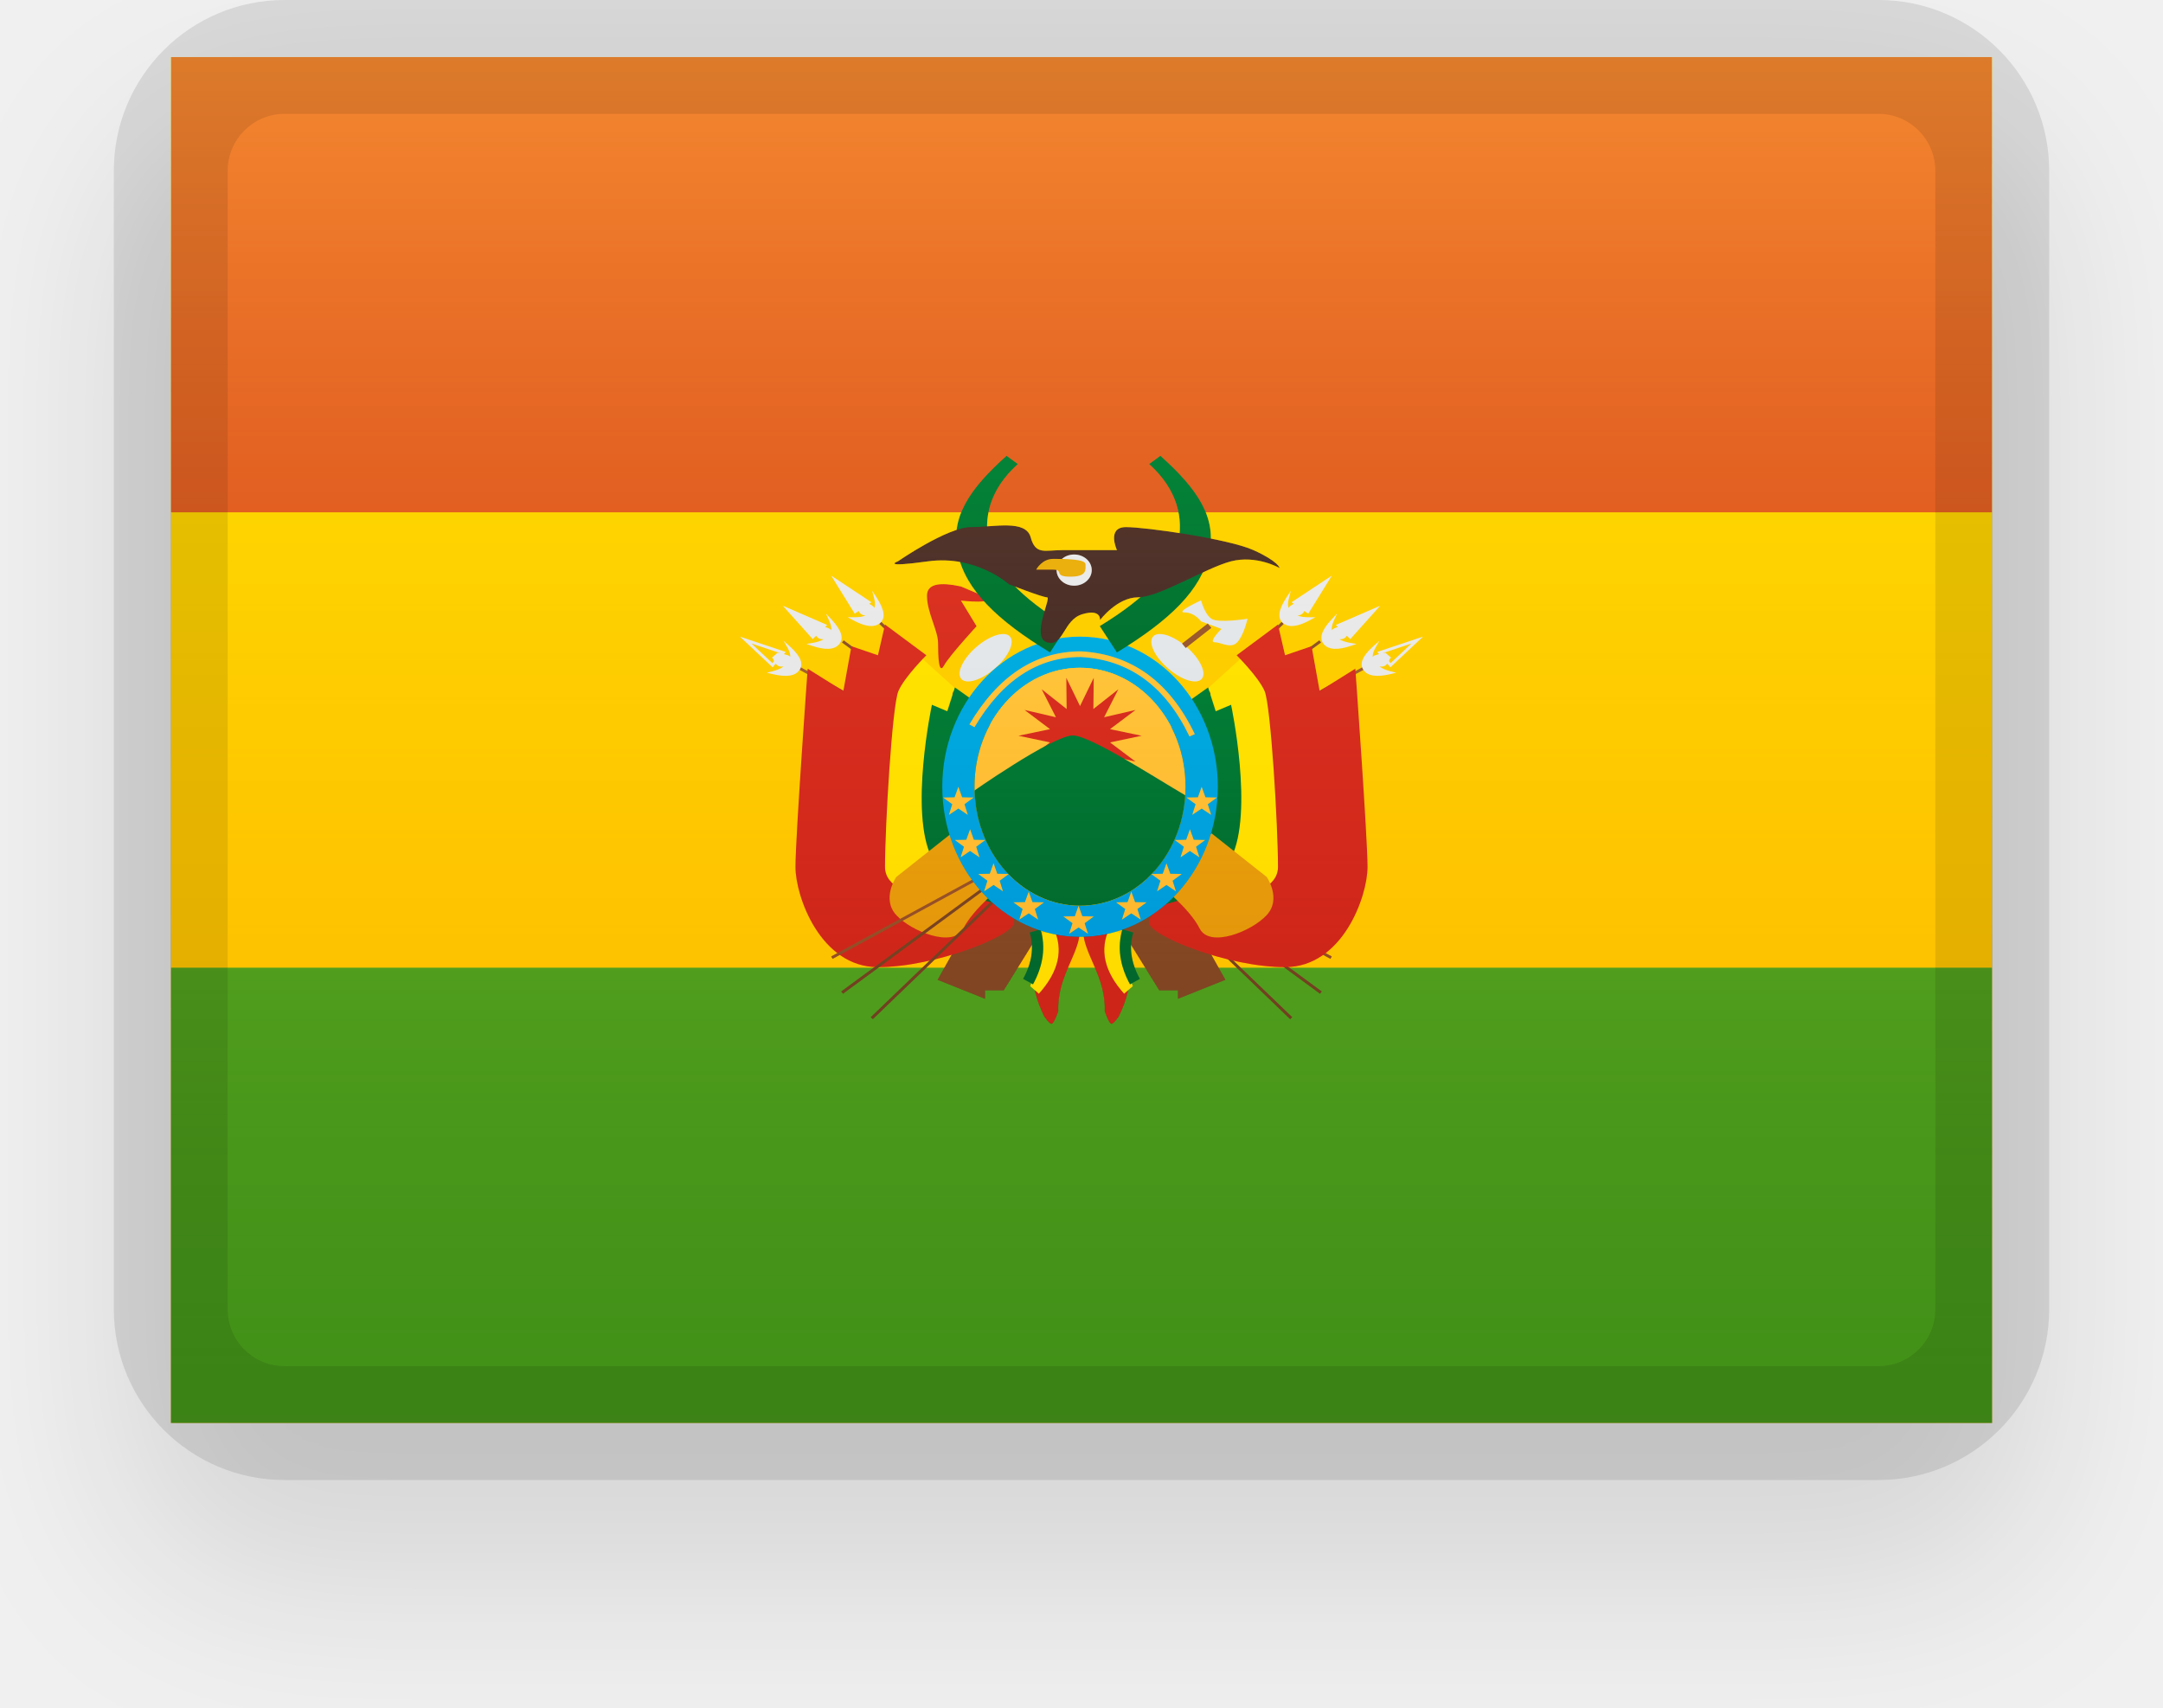
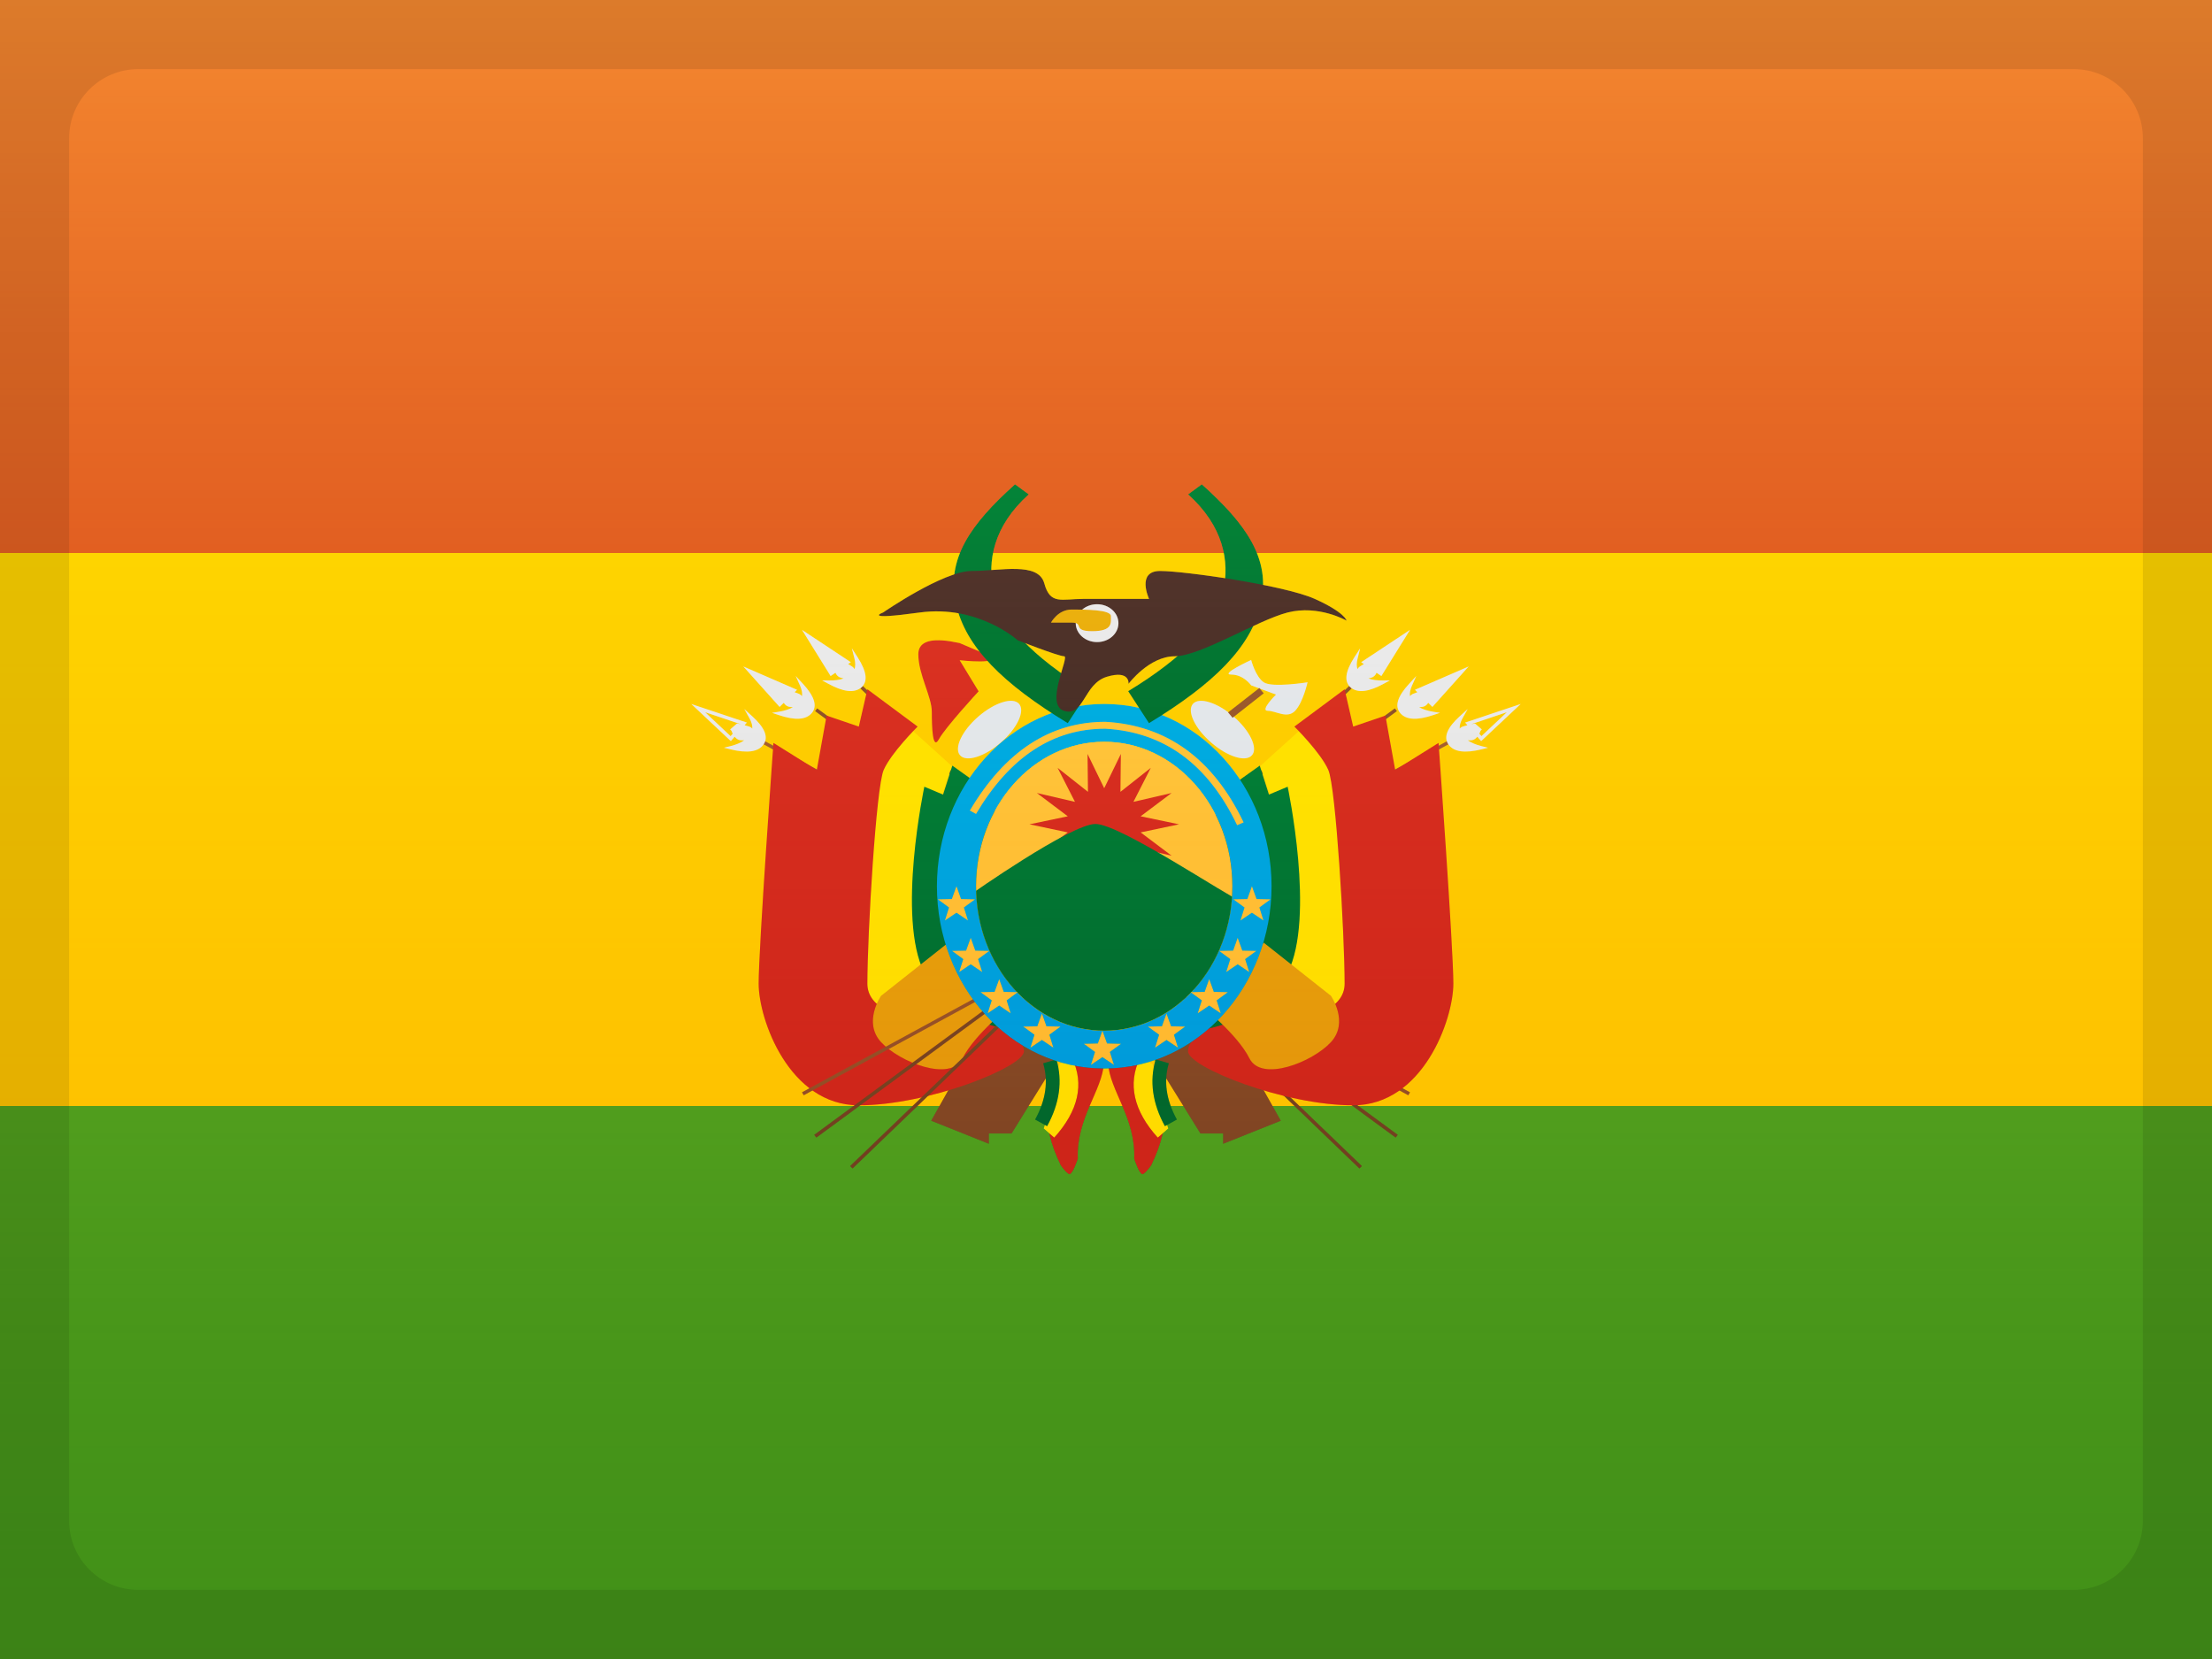
- <svg xmlns="http://www.w3.org/2000/svg" width="100%" height="100%" viewBox="0 0 38 30" fill="none">
-   <g filter="url(#filter0_d)">
-     <mask id="mask0" mask-type="alpha" maskUnits="userSpaceOnUse" x="3" y="1" width="32" height="24">
-       <rect x="3" y="1" width="32" height="24" fill="white" />
+ <svg xmlns="http://www.w3.org/2000/svg" width="100%" height="100%" viewBox="0 0 32 24" fill="none">
+   <mask id="mask0" mask-type="alpha" maskUnits="userSpaceOnUse" x="0" y="0" width="32" height="24">
+     <rect width="32" height="24" fill="white" />
+   </mask>
+   <g mask="url(#mask0)">
+     <path fill-rule="evenodd" clip-rule="evenodd" d="M0 0V24H32V0H0Z" fill="#FECA00" />
+     <mask id="mask1" mask-type="alpha" maskUnits="userSpaceOnUse" x="0" y="0" width="32" height="24">
+       <path fill-rule="evenodd" clip-rule="evenodd" d="M0 0V24H32V0H0Z" fill="white" />
    </mask>
-     <g mask="url(#mask0)">
-       <path fill-rule="evenodd" clip-rule="evenodd" d="M3 1V25H35V1H3Z" fill="#FECA00" />
-       <mask id="mask1" mask-type="alpha" maskUnits="userSpaceOnUse" x="3" y="1" width="32" height="24">
-         <path fill-rule="evenodd" clip-rule="evenodd" d="M3 1V25H35V1H3Z" fill="white" />
+     <g mask="url(#mask1)">
+       <path fill-rule="evenodd" clip-rule="evenodd" d="M0 0V8H32V0H0Z" fill="#DB501C" />
+       <path fill-rule="evenodd" clip-rule="evenodd" d="M0 16V24H32V16H0Z" fill="#5EAA22" />
+       <path d="M12.446 9.959L12.483 9.924L19.702 16.869L19.666 16.904L12.446 9.959Z" fill="#864C26" />
+       <path d="M20.221 16.417L20.19 16.457L11.791 10.287L11.822 10.248L20.221 16.417Z" fill="#864C26" />
+       <path d="M20.398 15.802L20.373 15.845L11.03 10.759L11.055 10.716L20.398 15.802Z" fill="#A05A2C" />
+       <path fill-rule="evenodd" clip-rule="evenodd" d="M11.602 9.112L12.309 9.58L12.27 9.607C12.286 9.617 12.303 9.626 12.32 9.637C12.34 9.649 12.354 9.664 12.362 9.681C12.376 9.639 12.376 9.588 12.361 9.527L12.323 9.378L12.407 9.508C12.54 9.716 12.56 9.864 12.457 9.948C12.355 10.03 12.196 10.009 11.981 9.891L11.893 9.843L11.993 9.844C12.075 9.845 12.145 9.836 12.204 9.815L12.163 9.804C12.129 9.795 12.103 9.771 12.086 9.733L12.016 9.78L11.602 9.112ZM10.753 9.641L11.531 9.979L11.496 10.014C11.514 10.02 11.533 10.027 11.553 10.035C11.575 10.044 11.591 10.056 11.602 10.072C11.609 10.027 11.599 9.977 11.574 9.92L11.511 9.779L11.617 9.893C11.784 10.075 11.829 10.217 11.742 10.318C11.656 10.417 11.495 10.423 11.263 10.344L11.168 10.312L11.267 10.296C11.348 10.283 11.416 10.261 11.47 10.231L11.428 10.227C11.392 10.224 11.362 10.204 11.338 10.168L11.278 10.227L10.753 9.641ZM10.805 10.453L10 10.184L10.573 10.722L10.628 10.658C10.655 10.692 10.687 10.71 10.723 10.71H10.766C10.715 10.745 10.649 10.773 10.569 10.793L10.472 10.817L10.569 10.841C10.808 10.899 10.967 10.879 11.044 10.773C11.122 10.665 11.065 10.527 10.882 10.361L10.767 10.257L10.842 10.391C10.872 10.446 10.886 10.495 10.883 10.54C10.871 10.525 10.854 10.514 10.831 10.508C10.811 10.502 10.791 10.496 10.772 10.491L10.805 10.453ZM10.717 10.477L10.717 10.477L10.202 10.304L10.569 10.649L10.6 10.614C10.594 10.603 10.589 10.592 10.584 10.58L10.587 10.579L10.563 10.552L10.661 10.467L10.674 10.469C10.688 10.472 10.702 10.474 10.717 10.477Z" fill="#E7E7E7" />
+       <path fill-rule="evenodd" clip-rule="evenodd" d="M13.471 16.213L14.306 14.724L15.477 15.04L14.634 16.398H14.306V16.547L13.471 16.213Z" fill="#925229" />
+       <path fill-rule="evenodd" clip-rule="evenodd" d="M13.113 10.489L12.561 11.063L12.36 14.857L14.351 15.147C14.351 15.147 13.483 14.386 13.355 13.915C13.227 13.445 13.187 11.691 13.428 11.424L13.617 11.534L13.77 11.083" fill="#FFE000" />
+       <path fill-rule="evenodd" clip-rule="evenodd" d="M11.189 10.747C11.189 10.747 10.975 13.71 10.975 14.23C10.975 14.751 11.417 15.99 12.424 15.99C13.431 15.99 14.813 15.435 14.813 15.209C14.813 14.983 14.4 14.821 14.4 14.821C14.4 14.821 12.548 14.948 12.548 14.23C12.548 13.513 12.674 11.389 12.784 11.139C12.894 10.888 13.275 10.511 13.275 10.511L12.548 9.971L12.424 10.511L11.958 10.352L11.816 11.139L11.189 10.747Z" fill="#D52C1E" />
+       <path fill-rule="evenodd" clip-rule="evenodd" d="M13.777 11.076L13.643 11.495L13.372 11.381C13.372 11.381 12.968 13.277 13.372 14.072C13.777 14.866 14.795 14.924 14.795 14.924L14.365 11.495L13.777 11.076Z" fill="#027934" />
+       <path fill-rule="evenodd" clip-rule="evenodd" d="M13.717 13.638L12.746 14.406C12.746 14.406 12.48 14.787 12.746 15.076C13.012 15.365 13.751 15.659 13.925 15.311C14.099 14.962 14.616 14.554 14.616 14.554L13.717 13.638Z" fill="#E8A30C" />
+       <path fill-rule="evenodd" clip-rule="evenodd" d="M14.479 10.742C14.715 10.537 14.833 10.287 14.743 10.183C14.653 10.079 14.388 10.162 14.152 10.367C13.916 10.572 13.798 10.823 13.888 10.926C13.978 11.03 14.242 10.948 14.479 10.742Z" fill="#E1E5E8" />
+       <path fill-rule="evenodd" clip-rule="evenodd" d="M13.883 9.303C13.883 9.303 13.788 9.284 13.745 9.277C13.438 9.231 13.285 9.293 13.285 9.465C13.285 9.759 13.48 10.076 13.48 10.298C13.48 10.52 13.49 10.865 13.584 10.692C13.678 10.52 14.157 10.001 14.157 10.001L13.883 9.551C13.883 9.551 14.562 9.627 14.264 9.465" fill="#D52C1E" />
+       <path fill-rule="evenodd" clip-rule="evenodd" d="M15.97 15.378L15.461 15.373C15.083 15.747 15.049 16.25 15.346 16.857C15.346 16.857 15.444 16.998 15.478 16.985C15.526 16.966 15.592 16.762 15.592 16.762C15.57 16.169 15.948 15.776 15.97 15.378Z" fill="#D52C1E" />
+       <path fill-rule="evenodd" clip-rule="evenodd" d="M15.326 15.393L15.509 15.308C15.689 15.683 15.599 16.071 15.251 16.457L15.099 16.325C15.251 15.883 15.251 15.7 15.326 15.393Z" fill="#FFE000" />
+       <path d="M15.091 15.382L15.283 15.326C15.374 15.64 15.329 15.963 15.148 16.292L14.974 16.196C15.13 15.912 15.168 15.642 15.091 15.382Z" fill="#027934" />
+       <path d="M19.554 9.959L19.517 9.924L12.298 16.869L12.334 16.904L19.554 9.959Z" fill="#864C26" />
+       <path d="M11.779 16.417L11.81 16.457L20.209 10.287L20.178 10.248L11.779 16.417Z" fill="#864C26" />
+       <path d="M11.602 15.802L11.627 15.845L20.97 10.759L20.945 10.716L11.602 15.802Z" fill="#A05A2C" />
+       <path fill-rule="evenodd" clip-rule="evenodd" d="M20.398 9.112L19.691 9.58L19.73 9.607C19.714 9.617 19.697 9.626 19.68 9.637C19.66 9.649 19.646 9.664 19.638 9.681C19.624 9.639 19.624 9.588 19.64 9.527L19.677 9.378L19.593 9.508C19.459 9.716 19.44 9.864 19.543 9.948C19.645 10.03 19.804 10.009 20.019 9.891L20.107 9.843L20.007 9.844C19.925 9.845 19.855 9.836 19.796 9.815L19.837 9.804C19.871 9.795 19.897 9.771 19.914 9.733L19.984 9.78L20.398 9.112ZM21.247 9.641L20.469 9.979L20.504 10.014C20.486 10.02 20.467 10.027 20.447 10.035C20.425 10.044 20.409 10.056 20.398 10.072C20.391 10.027 20.401 9.977 20.426 9.92L20.489 9.779L20.384 9.893C20.216 10.075 20.171 10.217 20.258 10.318C20.344 10.417 20.505 10.423 20.737 10.344L20.832 10.312L20.733 10.296C20.652 10.283 20.584 10.261 20.53 10.231L20.572 10.227C20.608 10.224 20.638 10.204 20.662 10.168L20.722 10.227L21.247 9.641ZM21.195 10.453L22 10.184L21.427 10.722L21.372 10.658C21.345 10.692 21.313 10.71 21.276 10.71H21.234C21.285 10.745 21.351 10.773 21.431 10.793L21.528 10.817L21.431 10.841C21.192 10.899 21.033 10.879 20.956 10.773C20.878 10.665 20.935 10.527 21.118 10.361L21.233 10.257L21.158 10.391C21.128 10.446 21.114 10.495 21.117 10.54C21.129 10.525 21.146 10.514 21.169 10.508C21.189 10.502 21.209 10.496 21.228 10.491L21.195 10.453ZM21.283 10.477L21.283 10.477L21.798 10.304L21.431 10.649L21.401 10.614C21.406 10.603 21.411 10.592 21.416 10.58L21.413 10.579L21.437 10.552L21.339 10.467L21.326 10.469C21.312 10.472 21.298 10.474 21.283 10.477Z" fill="#E7E7E7" />
+       <path fill-rule="evenodd" clip-rule="evenodd" d="M18.529 16.213L17.694 14.724L16.523 15.04L17.366 16.398H17.694V16.547L18.529 16.213Z" fill="#925229" />
+       <path fill-rule="evenodd" clip-rule="evenodd" d="M18.887 10.489L19.439 11.063L19.64 14.857L17.649 15.147C17.649 15.147 18.517 14.386 18.645 13.915C18.773 13.445 18.813 11.691 18.572 11.424L18.383 11.534L18.23 11.083" fill="#FFE000" />
+       <path fill-rule="evenodd" clip-rule="evenodd" d="M20.811 10.747C20.811 10.747 21.025 13.71 21.025 14.23C21.025 14.751 20.583 15.99 19.576 15.99C18.569 15.99 17.187 15.435 17.187 15.209C17.187 14.983 17.6 14.821 17.6 14.821C17.6 14.821 19.452 14.948 19.452 14.23C19.452 13.513 19.326 11.389 19.216 11.139C19.106 10.888 18.725 10.511 18.725 10.511L19.452 9.971L19.576 10.511L20.042 10.352L20.184 11.139L20.811 10.747Z" fill="#D52C1E" />
+       <path fill-rule="evenodd" clip-rule="evenodd" d="M18.224 11.076L18.357 11.495L18.628 11.381C18.628 11.381 19.032 13.277 18.628 14.072C18.224 14.866 17.205 14.924 17.205 14.924L17.635 11.495L18.224 11.076Z" fill="#027934" />
+       <path fill-rule="evenodd" clip-rule="evenodd" d="M18.283 13.638L19.254 14.406C19.254 14.406 19.52 14.787 19.254 15.076C18.988 15.365 18.25 15.659 18.075 15.311C17.901 14.962 17.384 14.554 17.384 14.554L18.283 13.638Z" fill="#E8A30C" />
+       <path fill-rule="evenodd" clip-rule="evenodd" d="M17.521 10.742C17.285 10.537 17.167 10.287 17.257 10.183C17.347 10.079 17.612 10.162 17.848 10.367C18.084 10.572 18.202 10.823 18.112 10.926C18.022 11.03 17.758 10.948 17.521 10.742Z" fill="#E1E5E8" />
+       <path fill-rule="evenodd" clip-rule="evenodd" d="M16.03 15.378L16.539 15.373C16.917 15.747 16.951 16.25 16.654 16.857C16.654 16.857 16.556 16.998 16.522 16.985C16.474 16.966 16.408 16.762 16.408 16.762C16.43 16.169 16.052 15.776 16.03 15.378Z" fill="#D52C1E" />
+       <path fill-rule="evenodd" clip-rule="evenodd" d="M16.674 15.393L16.491 15.308C16.311 15.683 16.401 16.071 16.749 16.457L16.901 16.325C16.749 15.883 16.749 15.7 16.674 15.393Z" fill="#FFE000" />
+       <path d="M16.909 15.382L16.718 15.326C16.626 15.64 16.672 15.963 16.852 16.292L17.026 16.196C16.87 15.912 16.832 15.642 16.909 15.382Z" fill="#027934" />
+       <path fill-rule="evenodd" clip-rule="evenodd" d="M13.554 12.821C13.554 14.26 14.616 15.458 15.974 15.458C17.332 15.458 18.395 14.26 18.395 12.821C18.395 11.382 17.332 10.184 15.974 10.184C14.616 10.184 13.554 11.382 13.554 12.821ZM17.828 12.821C17.828 13.975 16.998 14.91 15.974 14.91C14.95 14.91 14.12 13.975 14.12 12.821C14.12 11.667 14.95 10.731 15.974 10.731C16.998 10.731 17.828 11.667 17.828 12.821Z" fill="#00A6DE" />
+       <path fill-rule="evenodd" clip-rule="evenodd" d="M15.974 14.91C16.998 14.91 17.828 13.975 17.828 12.821C17.828 11.667 16.998 10.731 15.974 10.731C14.95 10.731 14.12 11.667 14.12 12.821C14.12 13.975 14.95 14.91 15.974 14.91Z" fill="#FFC036" />
+       <mask id="mask2" mask-type="alpha" maskUnits="userSpaceOnUse" x="14" y="10" width="4" height="5">
+         <path fill-rule="evenodd" clip-rule="evenodd" d="M15.974 14.91C16.998 14.91 17.828 13.975 17.828 12.821C17.828 11.667 16.998 10.731 15.974 10.731C14.95 10.731 14.12 11.667 14.12 12.821C14.12 13.975 14.95 14.91 15.974 14.91Z" fill="white" />
      </mask>
-       <g mask="url(#mask1)">
-         <path fill-rule="evenodd" clip-rule="evenodd" d="M3 1V9H35V1H3Z" fill="#DB501C" />
-         <path fill-rule="evenodd" clip-rule="evenodd" d="M3 17V25H35V17H3Z" fill="#5EAA22" />
-         <path d="M15.446 10.959L15.483 10.924L22.702 17.869L22.666 17.904L15.446 10.959Z" fill="#864C26" />
-         <path d="M23.221 17.417L23.19 17.457L14.791 11.287L14.822 11.248L23.221 17.417Z" fill="#864C26" />
-         <path d="M23.398 16.802L23.373 16.845L14.03 11.759L14.055 11.716L23.398 16.802Z" fill="#A05A2C" />
-         <path fill-rule="evenodd" clip-rule="evenodd" d="M14.602 10.112L15.309 10.58L15.27 10.607C15.286 10.617 15.303 10.627 15.32 10.637C15.34 10.649 15.354 10.664 15.362 10.681C15.376 10.639 15.376 10.588 15.361 10.527L15.323 10.378L15.407 10.508C15.54 10.716 15.56 10.864 15.457 10.948C15.355 11.03 15.196 11.009 14.981 10.891L14.893 10.843L14.993 10.844C15.075 10.845 15.145 10.836 15.204 10.815L15.163 10.804C15.129 10.795 15.103 10.771 15.086 10.733L15.016 10.78L14.602 10.112ZM13.753 10.641L14.531 10.979L14.496 11.014C14.514 11.02 14.533 11.027 14.553 11.035C14.575 11.044 14.591 11.056 14.602 11.072C14.609 11.027 14.599 10.977 14.574 10.92L14.511 10.779L14.617 10.893C14.784 11.075 14.829 11.217 14.742 11.318C14.656 11.417 14.495 11.423 14.263 11.344L14.168 11.312L14.267 11.296C14.348 11.283 14.416 11.261 14.47 11.231L14.428 11.227C14.392 11.224 14.362 11.204 14.338 11.168L14.278 11.227L13.753 10.641ZM13.805 11.453L13 11.184L13.573 11.722L13.628 11.658C13.655 11.692 13.687 11.71 13.723 11.71H13.766C13.715 11.745 13.649 11.773 13.569 11.793L13.472 11.817L13.569 11.841C13.808 11.899 13.967 11.879 14.044 11.773C14.122 11.665 14.065 11.527 13.882 11.361L13.767 11.257L13.842 11.391C13.872 11.446 13.886 11.495 13.883 11.54C13.871 11.525 13.854 11.514 13.831 11.508C13.811 11.502 13.791 11.496 13.772 11.491L13.805 11.453ZM13.717 11.477L13.717 11.477L13.202 11.304L13.569 11.649L13.6 11.614C13.594 11.603 13.589 11.592 13.584 11.58L13.587 11.579L13.563 11.552L13.661 11.467L13.674 11.469C13.688 11.472 13.702 11.474 13.717 11.477Z" fill="#E7E7E7" />
-         <path fill-rule="evenodd" clip-rule="evenodd" d="M16.471 17.213L17.306 15.724L18.477 16.04L17.634 17.398H17.306V17.547L16.471 17.213Z" fill="#925229" />
-         <path fill-rule="evenodd" clip-rule="evenodd" d="M16.113 11.489L15.561 12.063L15.36 15.857L17.351 16.147C17.351 16.147 16.483 15.386 16.355 14.915C16.227 14.445 16.187 12.691 16.428 12.424L16.617 12.534L16.77 12.083" fill="#FFE000" />
-         <path fill-rule="evenodd" clip-rule="evenodd" d="M14.189 11.747C14.189 11.747 13.975 14.71 13.975 15.23C13.975 15.751 14.417 16.99 15.424 16.99C16.431 16.99 17.813 16.435 17.813 16.209C17.813 15.983 17.4 15.821 17.4 15.821C17.4 15.821 15.548 15.948 15.548 15.23C15.548 14.513 15.674 12.389 15.784 12.139C15.894 11.888 16.275 11.511 16.275 11.511L15.548 10.971L15.424 11.511L14.958 11.352L14.816 12.139L14.189 11.747Z" fill="#D52C1E" />
-         <path fill-rule="evenodd" clip-rule="evenodd" d="M16.776 12.076L16.643 12.495L16.372 12.381C16.372 12.381 15.968 14.277 16.372 15.072C16.776 15.866 17.795 15.924 17.795 15.924L17.365 12.495L16.776 12.076Z" fill="#027934" />
-         <path fill-rule="evenodd" clip-rule="evenodd" d="M16.717 14.638L15.746 15.406C15.746 15.406 15.48 15.787 15.746 16.076C16.012 16.365 16.75 16.659 16.925 16.311C17.099 15.962 17.616 15.554 17.616 15.554L16.717 14.638Z" fill="#E8A30C" />
-         <path fill-rule="evenodd" clip-rule="evenodd" d="M17.479 11.742C17.715 11.537 17.833 11.287 17.743 11.183C17.653 11.079 17.388 11.162 17.152 11.367C16.916 11.572 16.798 11.823 16.888 11.926C16.978 12.03 17.242 11.948 17.479 11.742Z" fill="#E1E5E8" />
-         <path fill-rule="evenodd" clip-rule="evenodd" d="M16.883 10.303C16.883 10.303 16.788 10.284 16.745 10.277C16.438 10.231 16.285 10.293 16.285 10.465C16.285 10.759 16.48 11.076 16.48 11.298C16.48 11.52 16.49 11.865 16.584 11.692C16.678 11.52 17.157 11.001 17.157 11.001L16.883 10.551C16.883 10.551 17.562 10.627 17.264 10.465" fill="#D52C1E" />
-         <path fill-rule="evenodd" clip-rule="evenodd" d="M18.97 16.378L18.461 16.373C18.083 16.747 18.049 17.25 18.346 17.857C18.346 17.857 18.444 17.998 18.478 17.985C18.526 17.966 18.592 17.762 18.592 17.762C18.57 17.169 18.948 16.776 18.97 16.378Z" fill="#D52C1E" />
-         <path fill-rule="evenodd" clip-rule="evenodd" d="M18.326 16.393L18.509 16.308C18.689 16.683 18.599 17.071 18.251 17.457L18.099 17.325C18.251 16.883 18.251 16.7 18.326 16.393Z" fill="#FFE000" />
-         <path d="M18.091 16.382L18.282 16.326C18.374 16.64 18.328 16.963 18.148 17.292L17.974 17.196C18.13 16.912 18.168 16.642 18.091 16.382Z" fill="#027934" />
-         <path d="M22.554 10.959L22.517 10.924L15.298 17.869L15.334 17.904L22.554 10.959Z" fill="#864C26" />
-         <path d="M14.779 17.417L14.81 17.457L23.209 11.287L23.178 11.248L14.779 17.417Z" fill="#864C26" />
-         <path d="M14.602 16.802L14.627 16.845L23.97 11.759L23.945 11.716L14.602 16.802Z" fill="#A05A2C" />
-         <path fill-rule="evenodd" clip-rule="evenodd" d="M23.398 10.112L22.691 10.58L22.73 10.607C22.714 10.617 22.697 10.627 22.68 10.637C22.66 10.649 22.646 10.664 22.638 10.681C22.624 10.639 22.624 10.588 22.64 10.527L22.677 10.378L22.593 10.508C22.459 10.716 22.44 10.864 22.543 10.948C22.645 11.03 22.804 11.009 23.019 10.891L23.107 10.843L23.007 10.844C22.925 10.845 22.855 10.836 22.796 10.815L22.837 10.804C22.871 10.795 22.897 10.771 22.914 10.733L22.984 10.78L23.398 10.112ZM24.247 10.641L23.469 10.979L23.504 11.014C23.486 11.02 23.467 11.027 23.447 11.035C23.425 11.044 23.409 11.056 23.398 11.072C23.391 11.027 23.401 10.977 23.426 10.92L23.489 10.779L23.384 10.893C23.216 11.075 23.171 11.217 23.258 11.318C23.344 11.417 23.505 11.423 23.737 11.344L23.832 11.312L23.733 11.296C23.652 11.283 23.584 11.261 23.53 11.231L23.572 11.227C23.608 11.224 23.638 11.204 23.662 11.168L23.722 11.227L24.247 10.641ZM24.195 11.453L25 11.184L24.427 11.722L24.372 11.658C24.345 11.692 24.313 11.71 24.276 11.71H24.234C24.285 11.745 24.351 11.773 24.431 11.793L24.528 11.817L24.431 11.841C24.192 11.899 24.033 11.879 23.956 11.773C23.878 11.665 23.935 11.527 24.118 11.361L24.233 11.257L24.158 11.391C24.128 11.446 24.114 11.495 24.117 11.54C24.129 11.525 24.146 11.514 24.169 11.508C24.189 11.502 24.209 11.496 24.228 11.491L24.195 11.453ZM24.283 11.477L24.283 11.477L24.798 11.304L24.431 11.649L24.401 11.614C24.406 11.603 24.411 11.592 24.416 11.58L24.413 11.579L24.437 11.552L24.339 11.467L24.326 11.469C24.312 11.472 24.298 11.474 24.283 11.477Z" fill="#E7E7E7" />
-         <path fill-rule="evenodd" clip-rule="evenodd" d="M21.529 17.213L20.694 15.724L19.523 16.04L20.366 17.398H20.694V17.547L21.529 17.213Z" fill="#925229" />
-         <path fill-rule="evenodd" clip-rule="evenodd" d="M21.887 11.489L22.439 12.063L22.64 15.857L20.649 16.147C20.649 16.147 21.517 15.386 21.645 14.915C21.773 14.445 21.813 12.691 21.572 12.424L21.383 12.534L21.23 12.083" fill="#FFE000" />
-         <path fill-rule="evenodd" clip-rule="evenodd" d="M23.811 11.747C23.811 11.747 24.025 14.71 24.025 15.23C24.025 15.751 23.583 16.99 22.576 16.99C21.569 16.99 20.187 16.435 20.187 16.209C20.187 15.983 20.6 15.821 20.6 15.821C20.6 15.821 22.452 15.948 22.452 15.23C22.452 14.513 22.326 12.389 22.216 12.139C22.106 11.888 21.725 11.511 21.725 11.511L22.452 10.971L22.576 11.511L23.042 11.352L23.184 12.139L23.811 11.747Z" fill="#D52C1E" />
-         <path fill-rule="evenodd" clip-rule="evenodd" d="M21.224 12.076L21.357 12.495L21.628 12.381C21.628 12.381 22.032 14.277 21.628 15.072C21.224 15.866 20.205 15.924 20.205 15.924L20.635 12.495L21.224 12.076Z" fill="#027934" />
-         <path fill-rule="evenodd" clip-rule="evenodd" d="M21.283 14.638L22.254 15.406C22.254 15.406 22.52 15.787 22.254 16.076C21.988 16.365 21.25 16.659 21.075 16.311C20.901 15.962 20.384 15.554 20.384 15.554L21.283 14.638Z" fill="#E8A30C" />
-         <path fill-rule="evenodd" clip-rule="evenodd" d="M20.521 11.742C20.285 11.537 20.167 11.287 20.257 11.183C20.347 11.079 20.612 11.162 20.848 11.367C21.084 11.572 21.202 11.823 21.112 11.926C21.022 12.03 20.758 11.948 20.521 11.742Z" fill="#E1E5E8" />
-         <path fill-rule="evenodd" clip-rule="evenodd" d="M19.03 16.378L19.539 16.373C19.917 16.747 19.951 17.25 19.654 17.857C19.654 17.857 19.556 17.998 19.522 17.985C19.474 17.966 19.408 17.762 19.408 17.762C19.43 17.169 19.052 16.776 19.03 16.378Z" fill="#D52C1E" />
-         <path fill-rule="evenodd" clip-rule="evenodd" d="M19.674 16.393L19.491 16.308C19.311 16.683 19.401 17.071 19.749 17.457L19.901 17.325C19.749 16.883 19.749 16.7 19.674 16.393Z" fill="#FFE000" />
-         <path d="M19.909 16.382L19.718 16.326C19.626 16.64 19.672 16.963 19.852 17.292L20.026 17.196C19.87 16.912 19.832 16.642 19.909 16.382Z" fill="#027934" />
-         <path fill-rule="evenodd" clip-rule="evenodd" d="M16.554 13.821C16.554 15.26 17.616 16.458 18.974 16.458C20.332 16.458 21.395 15.26 21.395 13.821C21.395 12.382 20.332 11.184 18.974 11.184C17.616 11.184 16.554 12.382 16.554 13.821ZM20.828 13.821C20.828 14.975 19.998 15.91 18.974 15.91C17.95 15.91 17.12 14.975 17.12 13.821C17.12 12.667 17.95 11.731 18.974 11.731C19.998 11.731 20.828 12.667 20.828 13.821Z" fill="#00A6DE" />
-         <path fill-rule="evenodd" clip-rule="evenodd" d="M18.974 15.91C19.998 15.91 20.828 14.975 20.828 13.821C20.828 12.667 19.998 11.731 18.974 11.731C17.95 11.731 17.12 12.667 17.12 13.821C17.12 14.975 17.95 15.91 18.974 15.91Z" fill="#FFC036" />
-         <mask id="mask2" mask-type="alpha" maskUnits="userSpaceOnUse" x="17" y="11" width="4" height="5">
-           <path fill-rule="evenodd" clip-rule="evenodd" d="M18.974 15.91C19.998 15.91 20.828 14.975 20.828 13.821C20.828 12.667 19.998 11.731 18.974 11.731C17.95 11.731 17.12 12.667 17.12 13.821C17.12 14.975 17.95 15.91 18.974 15.91Z" fill="white" />
-         </mask>
-         <g mask="url(#mask2)">
-           <path fill-rule="evenodd" clip-rule="evenodd" d="M18.974 13.448L18.733 13.944L18.739 13.396L18.3 13.742L18.551 13.251L18 13.379L18.447 13.042L17.893 12.925L18.447 12.809L18 12.472L18.551 12.6L18.3 12.108L18.739 12.455L18.733 11.907L18.974 12.403L19.215 11.907L19.209 12.455L19.648 12.108L19.397 12.6L19.949 12.472L19.501 12.809L20.056 12.925L19.501 13.042L19.949 13.379L19.397 13.251L19.648 13.742L19.209 13.396L19.215 13.944L18.974 13.448Z" fill="#D52C1E" />
-           <path fill-rule="evenodd" clip-rule="evenodd" d="M17.041 13.941C17.041 13.941 18.491 12.92 18.847 12.92C19.203 12.92 20.723 13.947 21.034 14.086C21.345 14.226 21.034 16.964 21.034 16.964H16.921L17.041 13.941Z" fill="#027934" />
-         </g>
-         <path fill-rule="evenodd" clip-rule="evenodd" d="M17.03 12.726L17.12 12.775C17.608 11.951 18.23 11.542 18.988 11.542C19.837 11.589 20.473 12.052 20.897 12.938L20.991 12.897C20.551 11.979 19.883 11.492 18.991 11.442C18.19 11.442 17.536 11.872 17.03 12.726ZM16.67 14.316L16.837 14.204L17.003 14.316L16.945 14.128L17.106 14.01L16.903 14.006L16.837 13.821L16.77 14.006L16.567 14.01L16.729 14.128L16.67 14.316ZM17.043 14.95L16.876 15.062L16.935 14.875L16.773 14.756L16.976 14.752L17.043 14.567L17.109 14.752L17.312 14.756L17.151 14.875L17.209 15.062L17.043 14.95ZM17.288 15.659L17.455 15.547L17.621 15.659L17.563 15.472L17.724 15.353L17.521 15.349L17.455 15.164L17.388 15.349L17.185 15.353L17.347 15.472L17.288 15.659ZM18.073 16.045L17.906 16.157L17.965 15.969L17.803 15.851L18.006 15.847L18.073 15.662L18.139 15.847L18.342 15.851L18.181 15.969L18.239 16.157L18.073 16.045ZM18.782 16.405L18.948 16.294L19.115 16.405L19.056 16.218L19.218 16.099L19.015 16.096L18.948 15.91L18.882 16.096L18.679 16.099L18.841 16.218L18.782 16.405ZM21.111 14.204L21.278 14.316L21.219 14.128L21.381 14.01L21.178 14.006L21.111 13.821L21.045 14.006L20.842 14.01L21.004 14.128L20.945 14.316L21.111 14.204ZM21.072 15.062L20.905 14.95L20.739 15.062L20.798 14.875L20.636 14.756L20.839 14.752L20.905 14.567L20.972 14.752L21.175 14.756L21.013 14.875L21.072 15.062ZM20.493 15.547L20.66 15.659L20.601 15.472L20.763 15.353L20.56 15.349L20.493 15.164L20.427 15.349L20.224 15.353L20.386 15.472L20.327 15.659L20.493 15.547ZM20.042 16.157L19.875 16.045L19.709 16.157L19.768 15.969L19.606 15.851L19.809 15.847L19.875 15.662L19.942 15.847L20.145 15.851L19.983 15.969L20.042 16.157Z" fill="#FFC036" />
-         <path d="M17.683 8.007L17.882 8.152C17.373 8.609 17.277 9.118 17.375 9.556C17.476 10.012 17.928 10.499 18.749 10.999L18.447 11.462C17.509 10.891 16.969 10.363 16.829 9.734C16.685 9.087 17.039 8.585 17.683 8.007Z" fill="#036A2D" />
-         <path d="M20.386 8.007L20.188 8.152C20.697 8.609 20.793 9.118 20.695 9.556C20.594 10.012 20.142 10.499 19.321 10.999L19.622 11.462C20.56 10.891 21.1 10.363 21.241 9.734C21.385 9.087 21.031 8.585 20.386 8.007Z" fill="#036A2D" />
-         <path fill-rule="evenodd" clip-rule="evenodd" d="M15.775 9.861C15.775 9.861 16.645 9.26 17.057 9.26C17.47 9.26 18.02 9.123 18.107 9.439C18.193 9.755 18.356 9.664 18.675 9.664C18.995 9.664 19.623 9.664 19.623 9.664C19.623 9.664 19.435 9.26 19.783 9.26C20.131 9.26 21.582 9.466 22.02 9.664C22.458 9.861 22.48 9.978 22.48 9.978C22.48 9.978 22.075 9.745 21.626 9.861C21.178 9.978 20.364 10.493 19.994 10.493C19.623 10.493 19.326 10.892 19.326 10.892C19.326 10.892 19.351 10.688 19.013 10.79C18.675 10.892 18.683 11.372 18.395 11.284C18.107 11.196 18.478 10.493 18.395 10.493C18.312 10.493 17.723 10.263 17.723 10.263C17.723 10.263 17.151 9.745 16.303 9.861C15.454 9.978 15.775 9.861 15.775 9.861Z" fill="#452C24" />
-         <path fill-rule="evenodd" clip-rule="evenodd" d="M18.871 10.289C19.042 10.289 19.18 10.166 19.18 10.015C19.18 9.864 19.042 9.741 18.871 9.741C18.7 9.741 18.562 9.864 18.562 10.015C18.562 10.166 18.7 10.289 18.871 10.289Z" fill="#E7E7E7" />
-         <path fill-rule="evenodd" clip-rule="evenodd" d="M18.204 10.007C18.204 10.007 18.303 9.818 18.502 9.818C18.7 9.818 19.071 9.818 19.071 9.913C19.071 10.007 19.101 10.131 18.801 10.131C18.502 10.131 18.694 10.007 18.502 10.007C18.31 10.007 18.204 10.007 18.204 10.007Z" fill="#E8A30C" />
-         <path fill-rule="evenodd" clip-rule="evenodd" d="M21.736 11.283C21.851 11.163 21.916 10.87 21.916 10.87C21.916 10.87 21.401 10.953 21.282 10.87C21.162 10.788 21.1 10.547 21.1 10.547C21.1 10.547 20.637 10.759 20.813 10.759C20.99 10.759 21.1 10.915 21.1 10.915L21.459 11.048C21.459 11.048 21.221 11.283 21.34 11.283C21.459 11.283 21.621 11.404 21.736 11.283Z" fill="#E1E5E8" />
-         <path d="M20.831 11.384L20.766 11.306L21.218 10.953L21.282 11.03L20.831 11.384Z" fill="#925229" />
+       <g mask="url(#mask2)">
+         <path fill-rule="evenodd" clip-rule="evenodd" d="M15.974 12.448L15.733 12.944L15.739 12.396L15.3 12.742L15.551 12.251L15 12.379L15.447 12.042L14.893 11.925L15.447 11.809L15 11.472L15.551 11.6L15.3 11.108L15.739 11.455L15.733 10.907L15.974 11.403L16.215 10.907L16.209 11.455L16.648 11.108L16.397 11.6L16.949 11.472L16.501 11.809L17.056 11.925L16.501 12.042L16.949 12.379L16.397 12.251L16.648 12.742L16.209 12.396L16.215 12.944L15.974 12.448Z" fill="#D52C1E" />
+         <path fill-rule="evenodd" clip-rule="evenodd" d="M14.041 12.941C14.041 12.941 15.491 11.92 15.847 11.92C16.203 11.92 17.723 12.947 18.034 13.086C18.345 13.226 18.034 15.964 18.034 15.964H13.921L14.041 12.941Z" fill="#027934" />
      </g>
+       <path fill-rule="evenodd" clip-rule="evenodd" d="M14.03 11.726L14.12 11.775C14.608 10.951 15.23 10.542 15.988 10.542C16.837 10.589 17.473 11.052 17.897 11.938L17.991 11.897C17.551 10.979 16.883 10.492 15.991 10.442C15.19 10.442 14.536 10.872 14.03 11.726ZM13.67 13.316L13.837 13.204L14.003 13.316L13.944 13.128L14.106 13.01L13.903 13.006L13.837 12.821L13.77 13.006L13.567 13.01L13.729 13.128L13.67 13.316ZM14.043 13.95L13.876 14.062L13.935 13.875L13.773 13.756L13.976 13.752L14.043 13.567L14.109 13.752L14.312 13.756L14.15 13.875L14.209 14.062L14.043 13.95ZM14.288 14.659L14.455 14.547L14.621 14.659L14.563 14.472L14.724 14.353L14.521 14.349L14.455 14.164L14.388 14.349L14.185 14.353L14.347 14.472L14.288 14.659ZM15.073 15.045L14.906 15.157L14.965 14.969L14.803 14.851L15.006 14.847L15.073 14.662L15.139 14.847L15.342 14.851L15.181 14.969L15.239 15.157L15.073 15.045ZM15.782 15.405L15.948 15.293L16.115 15.405L16.056 15.218L16.218 15.1L16.015 15.095L15.948 14.91L15.882 15.095L15.679 15.1L15.841 15.218L15.782 15.405ZM18.111 13.204L18.278 13.316L18.219 13.128L18.381 13.01L18.178 13.006L18.111 12.821L18.045 13.006L17.842 13.01L18.004 13.128L17.945 13.316L18.111 13.204ZM18.072 14.062L17.905 13.95L17.739 14.062L17.798 13.875L17.636 13.756L17.839 13.752L17.905 13.567L17.972 13.752L18.175 13.756L18.013 13.875L18.072 14.062ZM17.493 14.547L17.66 14.659L17.601 14.472L17.763 14.353L17.56 14.349L17.493 14.164L17.427 14.349L17.224 14.353L17.386 14.472L17.327 14.659L17.493 14.547ZM17.042 15.157L16.875 15.045L16.709 15.157L16.768 14.969L16.606 14.851L16.809 14.847L16.875 14.662L16.942 14.847L17.145 14.851L16.983 14.969L17.042 15.157Z" fill="#FFC036" />
+       <path d="M14.684 7.007L14.882 7.152C14.373 7.609 14.277 8.118 14.375 8.556C14.476 9.013 14.928 9.499 15.749 9.999L15.447 10.462C14.509 9.891 13.969 9.363 13.829 8.734C13.685 8.087 14.039 7.585 14.684 7.007Z" fill="#036A2D" />
+       <path d="M17.386 7.007L17.188 7.152C17.697 7.609 17.793 8.118 17.695 8.556C17.594 9.013 17.142 9.499 16.321 9.999L16.622 10.462C17.56 9.891 18.1 9.363 18.241 8.734C18.385 8.087 18.031 7.585 17.386 7.007Z" fill="#036A2D" />
+       <path fill-rule="evenodd" clip-rule="evenodd" d="M12.775 8.861C12.775 8.861 13.645 8.26 14.057 8.26C14.47 8.26 15.02 8.123 15.107 8.439C15.193 8.755 15.356 8.664 15.675 8.664C15.995 8.664 16.623 8.664 16.623 8.664C16.623 8.664 16.435 8.26 16.783 8.26C17.131 8.26 18.582 8.466 19.02 8.664C19.458 8.861 19.48 8.978 19.48 8.978C19.48 8.978 19.075 8.745 18.626 8.861C18.178 8.978 17.364 9.494 16.994 9.494C16.623 9.494 16.326 9.892 16.326 9.892C16.326 9.892 16.351 9.688 16.013 9.79C15.675 9.892 15.683 10.372 15.395 10.284C15.107 10.196 15.478 9.494 15.395 9.494C15.312 9.494 14.723 9.263 14.723 9.263C14.723 9.263 14.151 8.745 13.303 8.861C12.454 8.978 12.775 8.861 12.775 8.861Z" fill="#452C24" />
+       <path fill-rule="evenodd" clip-rule="evenodd" d="M15.871 9.289C16.042 9.289 16.18 9.166 16.18 9.015C16.18 8.864 16.042 8.741 15.871 8.741C15.7 8.741 15.562 8.864 15.562 9.015C15.562 9.166 15.7 9.289 15.871 9.289Z" fill="#E7E7E7" />
+       <path fill-rule="evenodd" clip-rule="evenodd" d="M15.204 9.007C15.204 9.007 15.303 8.818 15.502 8.818C15.7 8.818 16.071 8.818 16.071 8.913C16.071 9.007 16.101 9.131 15.801 9.131C15.502 9.131 15.694 9.007 15.502 9.007C15.31 9.007 15.204 9.007 15.204 9.007Z" fill="#E8A30C" />
+       <path fill-rule="evenodd" clip-rule="evenodd" d="M18.736 10.283C18.851 10.163 18.916 9.87 18.916 9.87C18.916 9.87 18.401 9.953 18.282 9.87C18.162 9.788 18.1 9.547 18.1 9.547C18.1 9.547 17.637 9.759 17.813 9.759C17.99 9.759 18.1 9.915 18.1 9.915L18.459 10.048C18.459 10.048 18.221 10.283 18.34 10.283C18.459 10.283 18.621 10.404 18.736 10.283Z" fill="#E1E5E8" />
+       <path d="M17.831 10.384L17.766 10.306L18.218 9.953L18.282 10.03L17.831 10.384Z" fill="#925229" />
    </g>
-     <rect x="3" y="1" width="32" height="24" fill="url(#paint0_linear)" style="mix-blend-mode:overlay" />
-     <path d="M5 2H33V0H5V2ZM34 3V23H36V3H34ZM33 24H5V26H33V24ZM4 23V3H2V23H4ZM5 24C4.448 24 4 23.552 4 23H2C2 24.657 3.343 26 5 26V24ZM34 23C34 23.552 33.552 24 33 24V26C34.657 26 36 24.657 36 23H34ZM33 2C33.552 2 34 2.448 34 3H36C36 1.343 34.657 0 33 0V2ZM5 0C3.343 0 2 1.343 2 3H4C4 2.448 4.448 2 5 2V0Z" fill="black" fill-opacity="0.1" style="mix-blend-mode:multiply" />
  </g>
+   <rect width="32" height="24" fill="url(#paint0_linear)" style="mix-blend-mode:overlay" />
+   <path d="M2 1H30V-1H2V1ZM31 2V22H33V2H31ZM30 23H2V25H30V23ZM1 22V2H-1V22H1ZM2 23C1.448 23 1 22.552 1 22H-1C-1 23.657 0.343 25 2 25V23ZM31 22C31 22.552 30.552 23 30 23V25C31.657 25 33 23.657 33 22H31ZM30 1C30.552 1 31 1.448 31 2H33C33 0.343 31.657 -1 30 -1V1ZM2 -1C0.343 -1 -1 0.343 -1 2H1C1 1.448 1.448 1 2 1V-1Z" fill="black" fill-opacity="0.1" style="mix-blend-mode:multiply" />
  <defs>
-     <filter id="filter0_d" x="0" y="0" width="38" height="30" filterUnits="userSpaceOnUse" color-interpolation-filters="sRGB">
-       <feFlood flood-opacity="0" result="BackgroundImageFix" />
-       <feColorMatrix in="SourceAlpha" type="matrix" values="0 0 0 0 0 0 0 0 0 0 0 0 0 0 0 0 0 0 127 0" />
-       <feOffset dy="2" />
-       <feGaussianBlur stdDeviation="1.5" />
-       <feColorMatrix type="matrix" values="0 0 0 0 0 0 0 0 0 0 0 0 0 0 0 0 0 0 0.1 0" />
-       <feBlend mode="normal" in2="BackgroundImageFix" result="effect1_dropShadow" />
-       <feBlend mode="normal" in="SourceGraphic" in2="effect1_dropShadow" result="shape" />
-     </filter>
-     <linearGradient id="paint0_linear" x1="19" y1="1" x2="19" y2="25" gradientUnits="userSpaceOnUse">
+     <linearGradient id="paint0_linear" x1="16" y1="0" x2="16" y2="24" gradientUnits="userSpaceOnUse">
      <stop stop-color="white" stop-opacity="0.7" />
      <stop offset="1" stop-opacity="0.3" />
    </linearGradient>
  </defs>
</svg>
